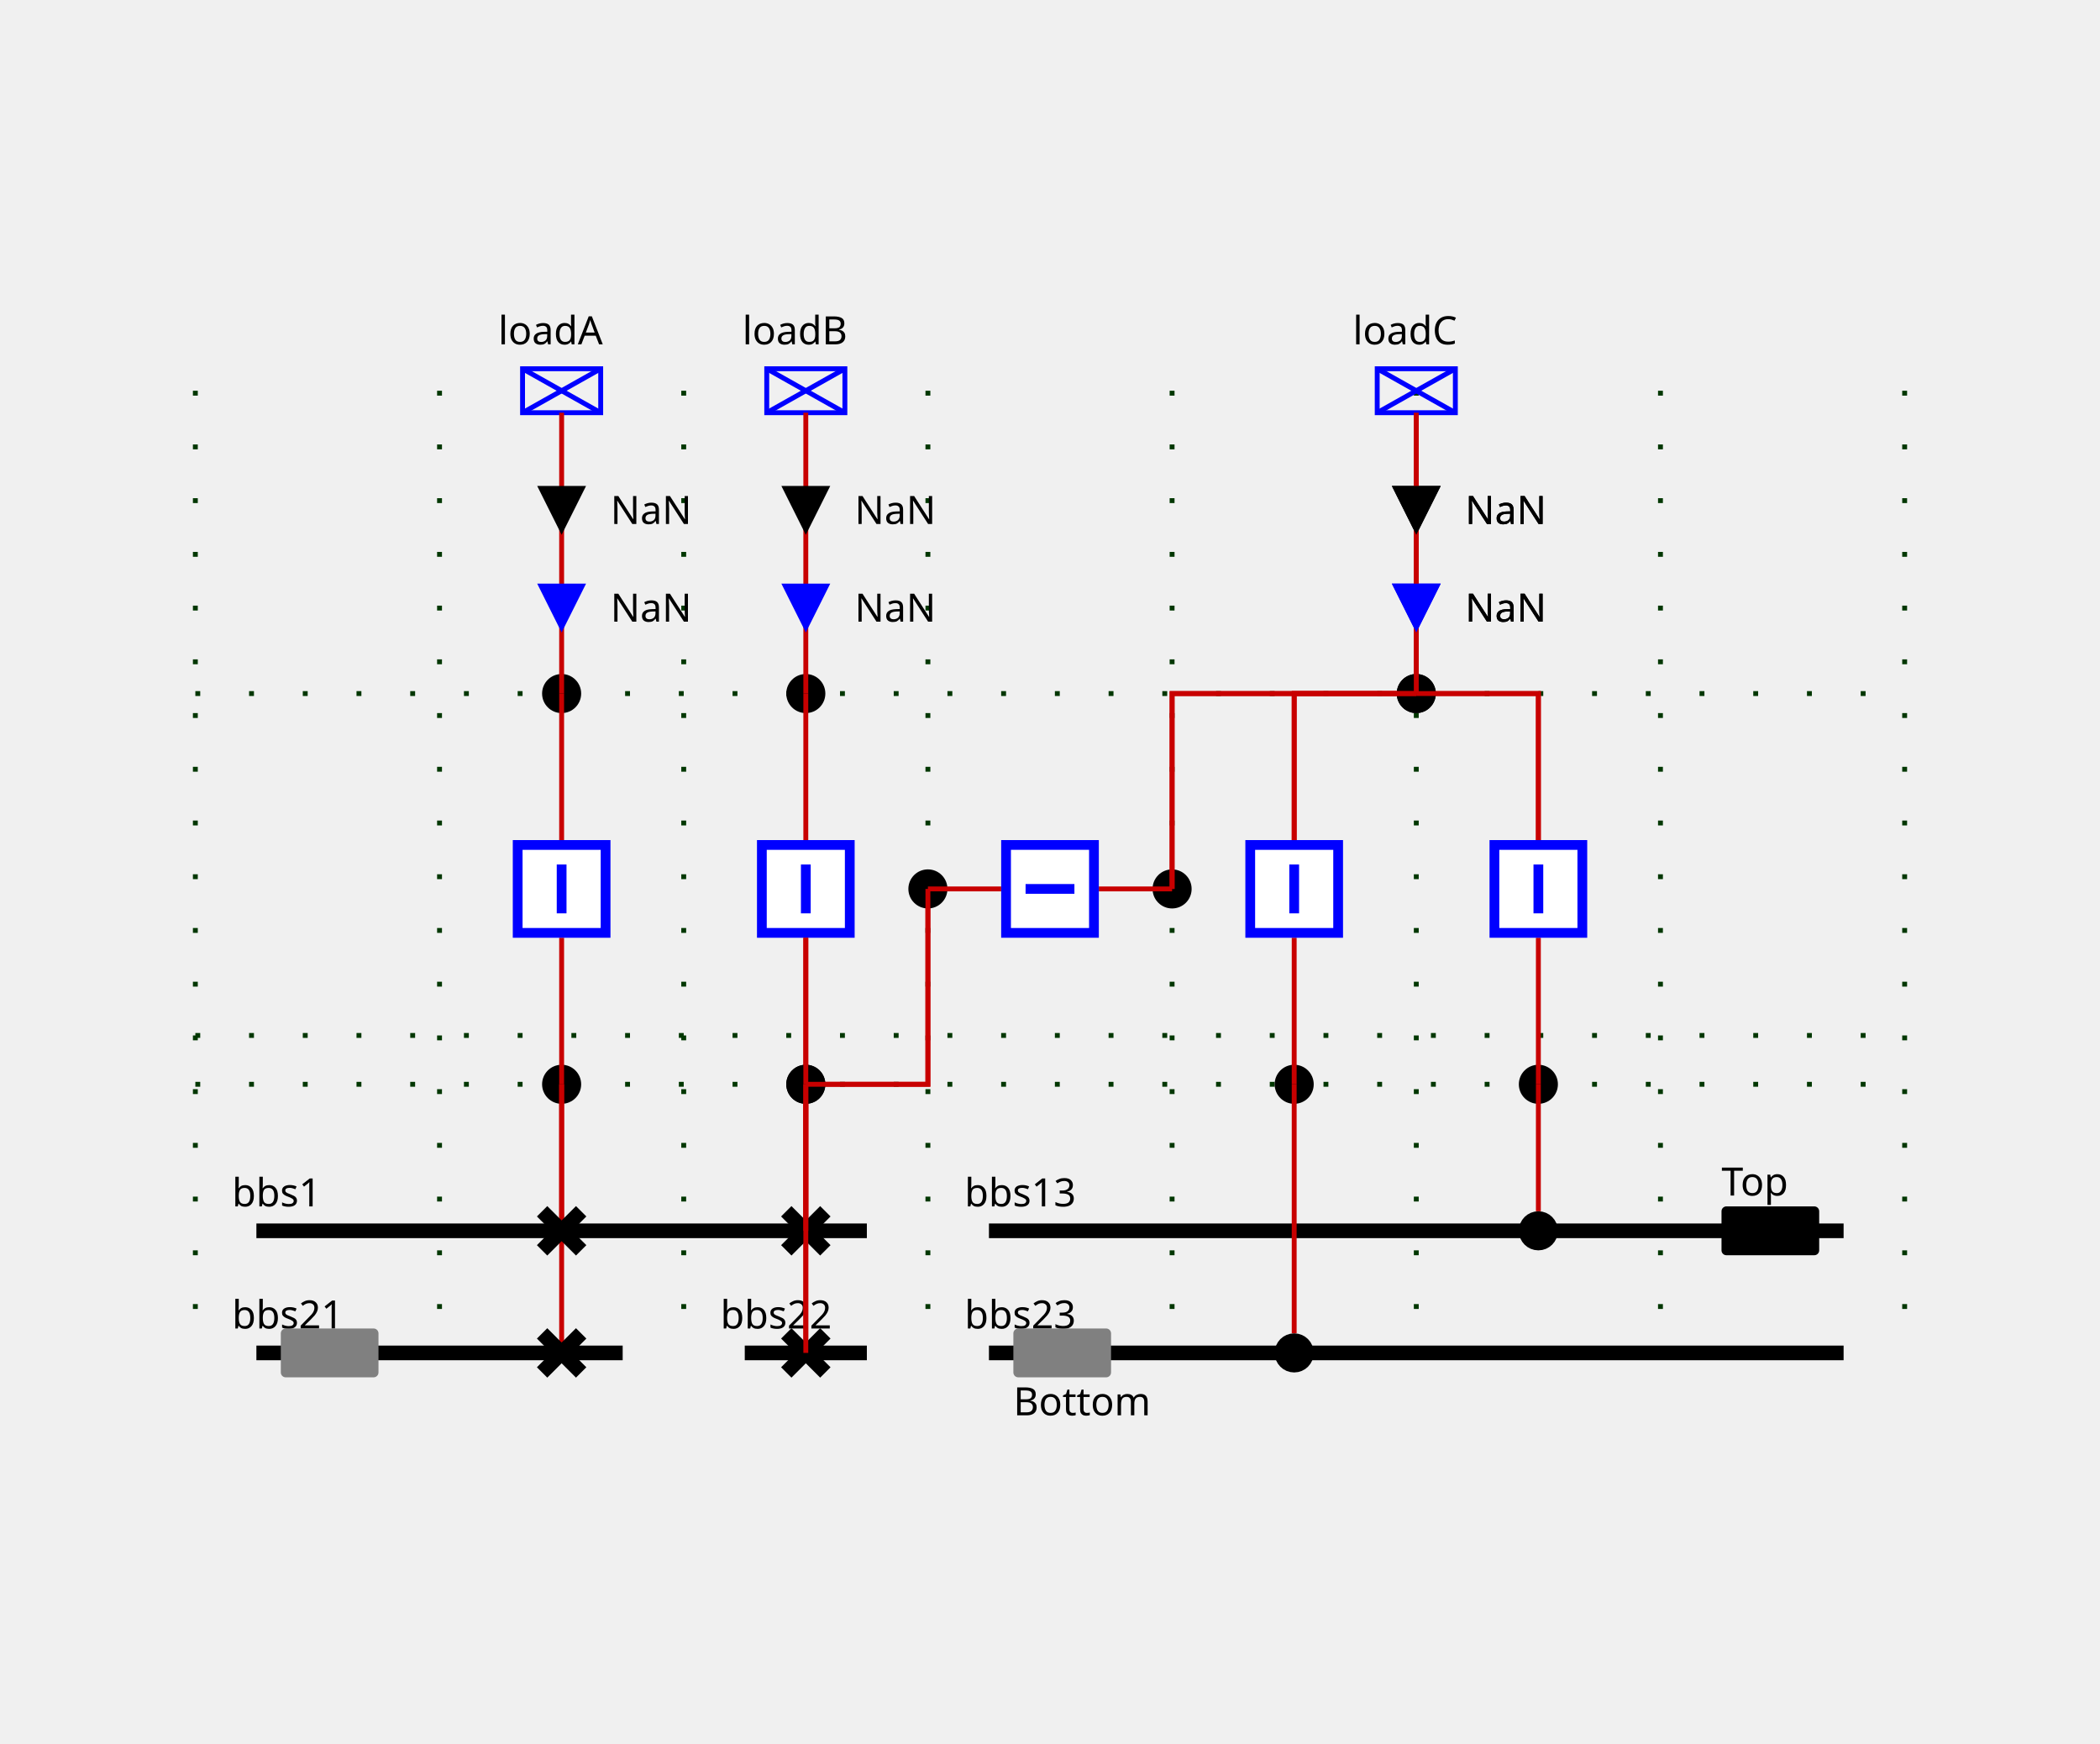
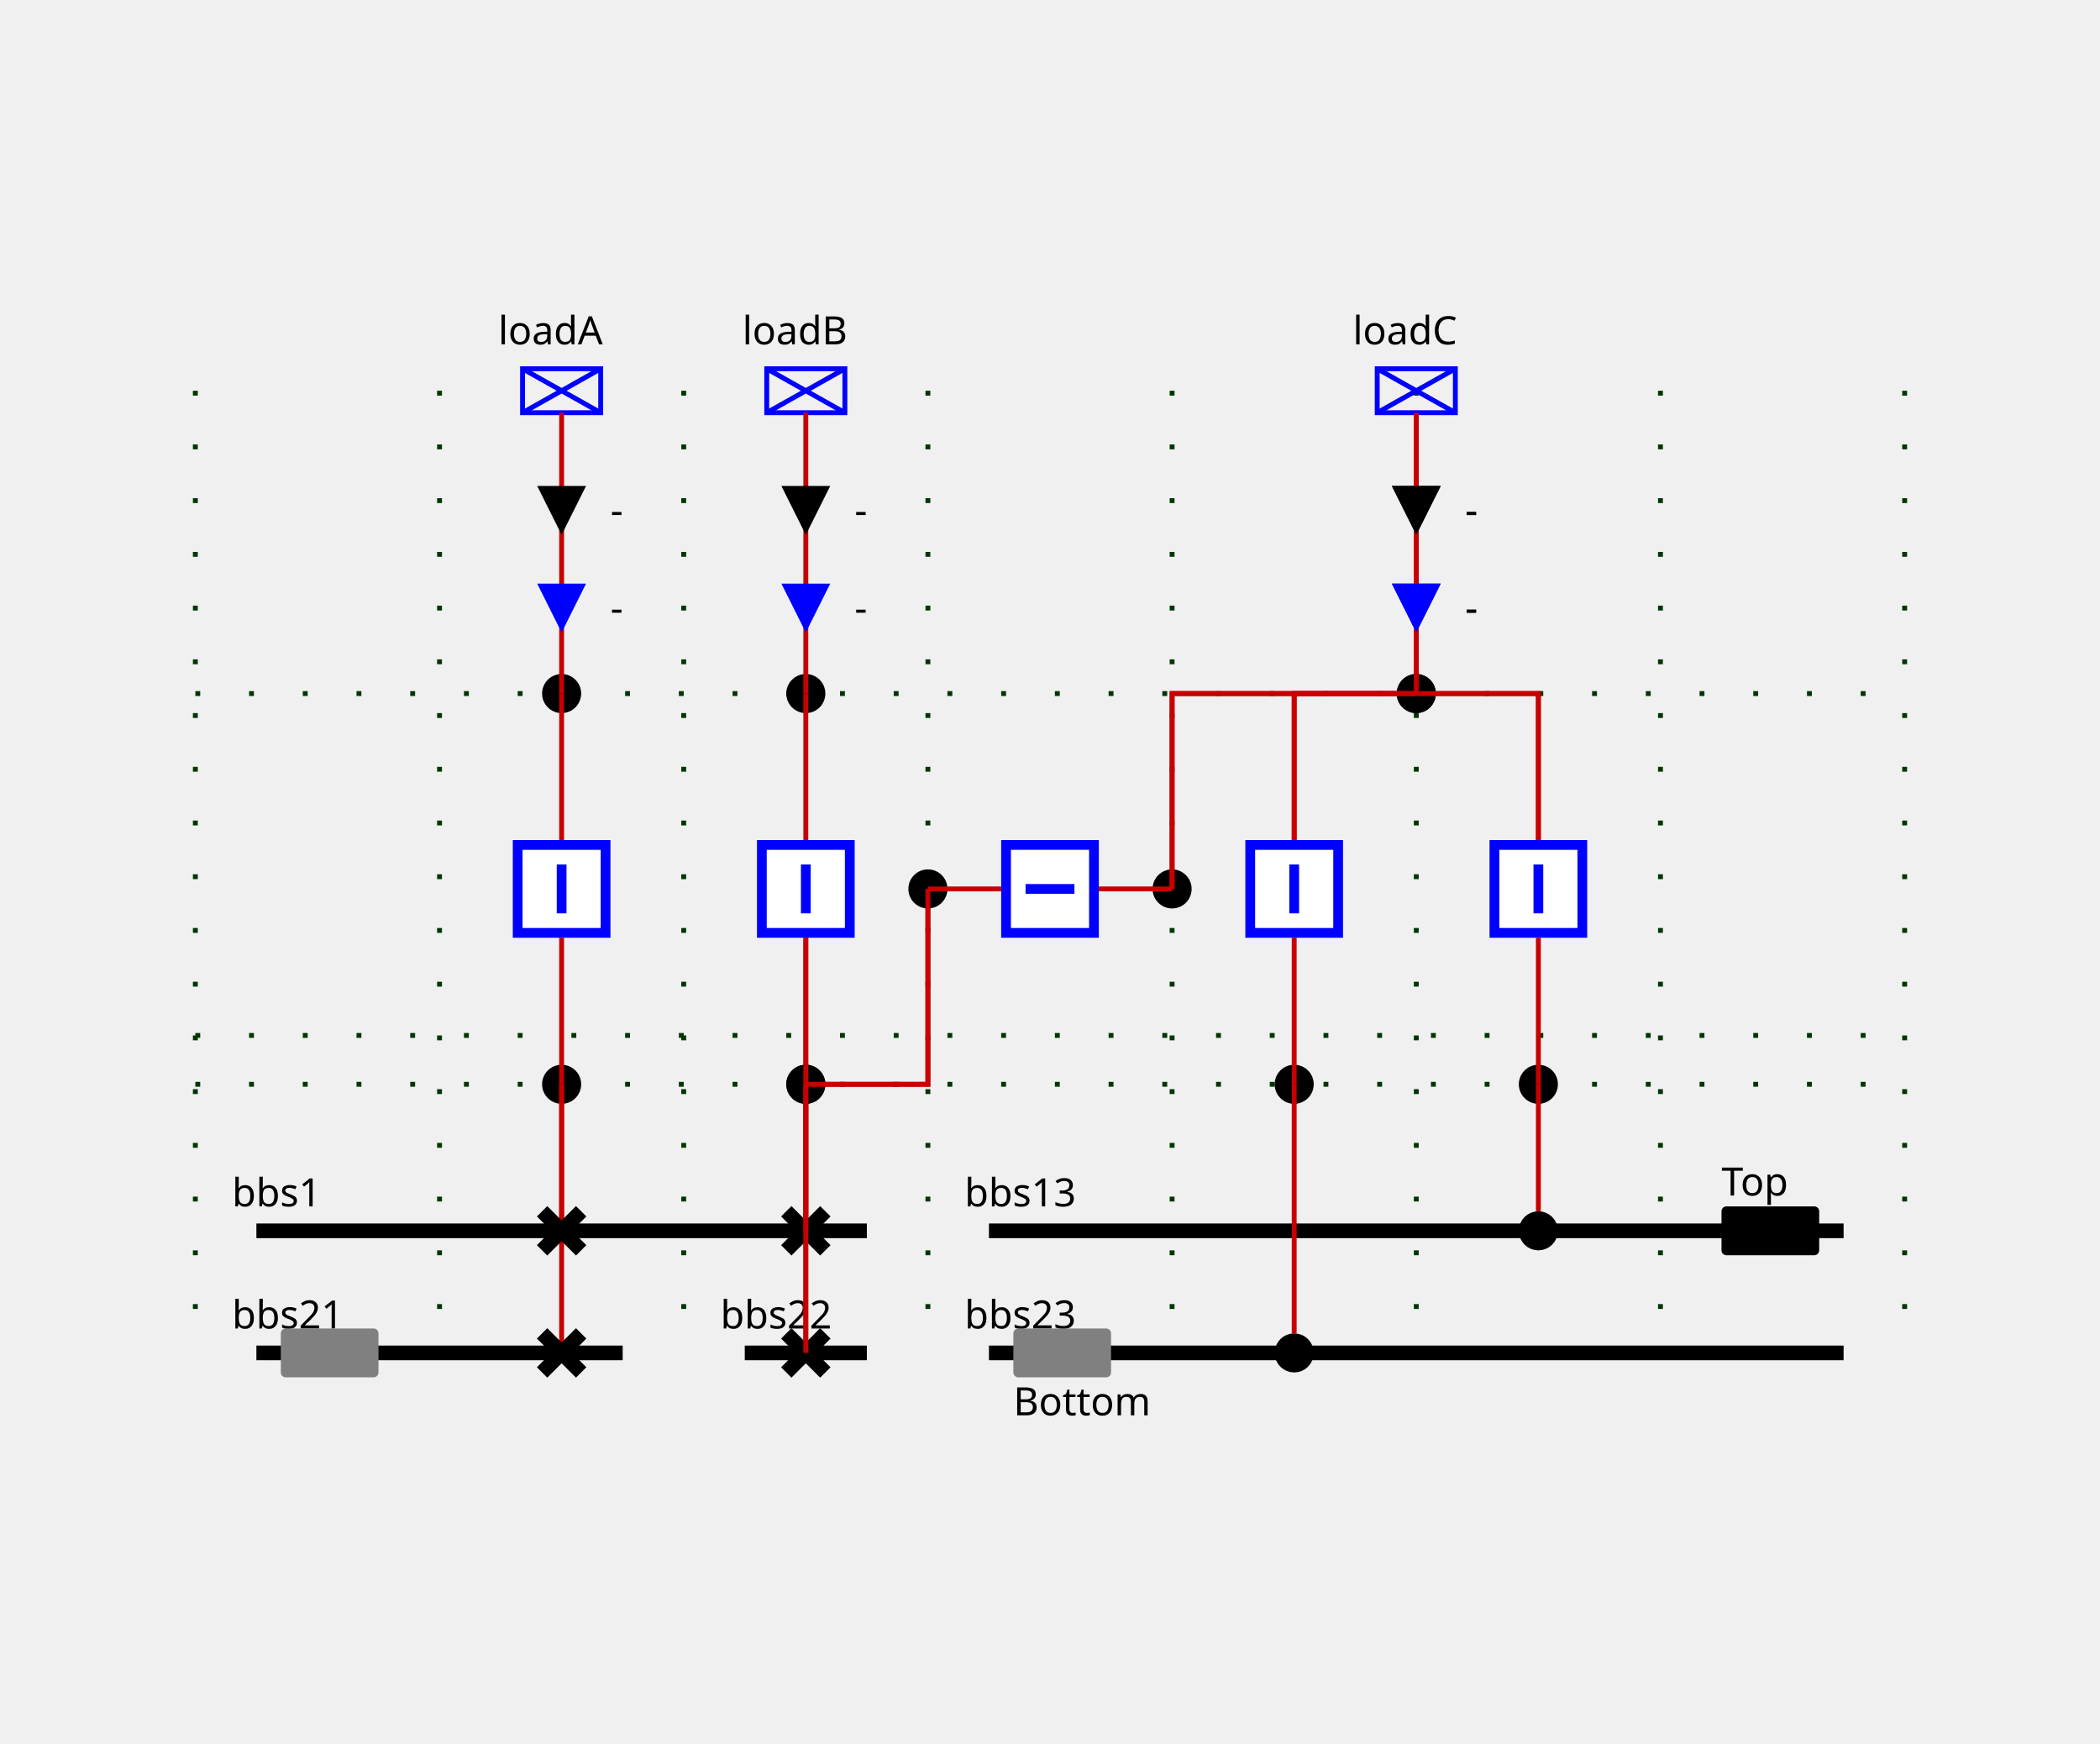
<svg xmlns="http://www.w3.org/2000/svg" height="357.0" viewBox="0 0 430.0 357.0" width="430.0">
  <style>
/* ----------------------------------------------------------------------- */
/* File: tautologies.css ------------------------------------------------- */
.sld-out .sld-arrow-in {visibility: hidden}
.sld-in .sld-arrow-out {visibility: hidden}
.sld-closed .sld-sw-open {visibility: hidden}
.sld-open .sld-sw-closed {visibility: hidden}
.sld-hidden-node {visibility: hidden}
.sld-top-feeder .sld-label {dominant-baseline: auto}
.sld-bottom-feeder .sld-label {dominant-baseline: hanging}
.sld-arrow-p .sld-label {dominant-baseline: middle}
.sld-arrow-q .sld-label {dominant-baseline: middle}
/* ----------------------------------------------------------------------- */
/* File : components.css ------------------------------------------------- */
/* Stroke black */
.sld-disconnector {stroke-width: 3; stroke: black; fill: none}
/* Stroke blue */
.sld-breaker {stroke-width: 2; stroke: blue; fill:white}
/* Stroke --sld-vl-color with fallback black */
.sld-bus-connection {stroke: var(--sld-vl-color, black); stroke-width: 4; fill: none}
.sld-busbar-section {stroke: var(--sld-vl-color, black); stroke-width: 3; fill: none}
/* Stroke --sld-vl-color with fallback red */
.sld-wire {stroke: var(--sld-vl-color, #c80000); fill: none}
/* Stroke --sld-vl-color with fallback blue */
.sld-load-break-switch {stroke: var(--sld-vl-color, blue); fill: none}
.sld-load {stroke: var(--sld-vl-color, blue); fill: none}
.sld-generator {stroke: var(--sld-vl-color, blue); fill: none}
.sld-two-wt {stroke: var(--sld-vl-color, blue); fill: none}
.sld-three-wt {stroke: var(--sld-vl-color, blue); fill: none}
.sld-winding {stroke: var(--sld-vl-color, blue); fill: none}
.sld-capacitor {stroke: var(--sld-vl-color, blue); fill: none}
.sld-inductor {stroke: var(--sld-vl-color, blue); fill: none}
.sld-pst {stroke: var(--sld-vl-color, blue); fill: none}
.sld-pst-arrow {stroke: black; fill: none}
.sld-svc {stroke: var(--sld-vl-color, blue); fill: none}
.sld-vsc {stroke: var(--sld-vl-color, blue); font-size: 7.43px; fill: none}
/* Stroke none &amp; fill: --sld-vl-color */
.sld-node-infos {stroke: none; fill: var(--sld-vl-color, black)}
/* Stroke none &amp; fill: black */
.sld-label {stroke: none; fill: black; font: 8px "Verdana"}
.sld-graph-label {stroke: none; fill: black; font: 12px "Verdana"}
.sld-node {stroke: none; fill: black}
.sld-flash {stroke: none; fill: black}
.sld-lock {stroke: none; fill: black}
/* Specific */
.sld-grid {stroke: #003700; stroke-dasharray: 1,10}
.sld-arrow-p {fill:black}
.sld-arrow-q {fill:blue}
.sld-frame {fill: var(--sld-background-color, transparent)}
/* Stroke maroon for fictitious switch */
.sld-breaker.sld-fictitious {stroke: maroon}
.sld-disconnector.sld-fictitious {stroke: maroon}
.sld-load-break-switch.sld-fictitious {stroke: maroon}
.sld-busbar-section.sld-fictitious {stroke: var(--sld-vl-color, #c80000); stroke-width: 1}
/* ----------------------------------------------------------------------- */
/* File : components.css ------------------------------------------------- */
.sld-voltage-indicator .sld-label {dominant-baseline: middle}
.sld-voltage-indicator .sld-unpowered {stroke: none; fill: grey}
.sld-voltage-indicator .sld-powered {stroke: none; fill: var(--sld-vl-color, black)}
.sld-powered .sld-unpowered {visibility: hidden}
.sld-unpowered .sld-powered {visibility: hidden}
</style>
  <rect class="sld-frame" height="100%" width="100%" />
  <g>
    <g class="sld-grid" id="GRID_vl1">
      <line x1="40.0" x2="40.0" y1="80.0" y2="277.0" />
      <line x1="90.0" x2="90.0" y1="80.0" y2="277.0" />
      <line x1="140.0" x2="140.0" y1="80.0" y2="277.0" />
      <line x1="190.0" x2="190.0" y1="80.0" y2="277.0" />
      <line x1="240.0" x2="240.0" y1="80.0" y2="277.0" />
      <line x1="290.0" x2="290.0" y1="80.0" y2="277.0" />
      <line x1="340.0" x2="340.0" y1="80.0" y2="277.0" />
      <line x1="390.0" x2="390.0" y1="80.0" y2="277.0" />
      <line x1="40.0" x2="390.0" y1="222.0" y2="222.0" />
      <line x1="40.0" x2="390.0" y1="212.0" y2="212.0" />
      <line x1="40.0" x2="390.0" y1="142.0" y2="142.0" />
    </g>
    <g class="sld-busbar-section" id="idbbs1" transform="translate(52.5,252.0)">
      <line x1="0" x2="125.0" y1="0" y2="0" />
      <text class="sld-label" id="bbs1_NW_LABEL" x="-5.0" y="-5.0">bbs1</text>
    </g>
    <g class="sld-busbar-section" id="idbbs21" transform="translate(52.5,277.0)">
      <line x1="0" x2="75.0" y1="0" y2="0" />
      <text class="sld-label" id="bbs21_NW_LABEL" x="-5.0" y="-5.0">bbs21</text>
      <g class="sld-voltage-indicator sld-unpowered" id="idbbs21_VOLTAGE_INDICATOR" transform="translate(5.0,-5.0)">
        <rect class="sld-powered" height="10" rx="1" ry="1" width="20" />
        <rect class="sld-unpowered" height="10" rx="1" ry="1" width="20" />
      </g>
    </g>
    <g class="sld-busbar-section" id="idbbs22" transform="translate(152.5,277.0)">
      <line x1="0" x2="25.0" y1="0" y2="0" />
      <text class="sld-label" id="bbs22_NW_LABEL" x="-5.0" y="-5.0">bbs22</text>
    </g>
    <g class="sld-busbar-section" id="idbbs13" transform="translate(202.5,252.0)">
      <line x1="0" x2="175.0" y1="0" y2="0" />
      <text class="sld-label" id="bbs13_NW_LABEL" x="-5.0" y="-5.0">bbs13</text>
      <g class="sld-voltage-indicator sld-powered" id="idbbs13_VOLTAGE_INDICATOR" transform="translate(150.0,-5.0)">
        <rect class="sld-powered" height="10" rx="1" ry="1" width="20" />
        <rect class="sld-unpowered" height="10" rx="1" ry="1" width="20" />
        <text class="sld-label" x="0.0" y="-5.0">Top</text>
      </g>
    </g>
    <g class="sld-busbar-section" id="idbbs23" transform="translate(202.5,277.0)">
      <line x1="0" x2="175.0" y1="0" y2="0" />
      <text class="sld-label" id="bbs23_NW_LABEL" x="-5.0" y="-5.0">bbs23</text>
      <g class="sld-voltage-indicator sld-unpowered" id="idbbs23_VOLTAGE_INDICATOR" transform="translate(5.0,-5.0)">
        <rect class="sld-powered" height="10" rx="1" ry="1" width="20" />
        <rect class="sld-unpowered" height="10" rx="1" ry="1" width="20" />
        <text class="sld-label" x="0.0" y="15.0">Bottom</text>
      </g>
    </g>
    <g class="cell idEXTERN_32_0" id="idEXTERN_32_0">
      <g class="sld-node sld-fictitious" id="idINTERNAL_95_vl1_95_3" transform="translate(111.0,218.0)">
        <circle cx="4" cy="4" r="4" />
      </g>
      <g class="sld-node sld-fictitious" id="idINTERNAL_95_vl1_95_loadA" transform="translate(111.0,138.0)">
        <circle cx="4" cy="4" r="4" />
      </g>
      <g class="sld-load sld-top-feeder" id="idloadA" transform="translate(107.0,75.5)">
        <rect height="9" width="16" />
        <line x1="0" x2="16" y1="0" y2="9" />
        <line x1="16" x2="0" y1="0" y2="9" />
        <text class="sld-label" id="loadA_N_LABEL" x="-5.0" y="-5.0">loadA</text>
      </g>
      <g class="sld-wire" id="_95_vl1_95_d1_95_INTERNAL_95_vl1_95_3">
        <polyline points="115.0,252.0,115.0,222.0" />
      </g>
      <g class="sld-wire" id="_95_vl1_95_INTERNAL_95_vl1_95_3_95_fA">
        <polyline points="115.0,222.0,115.0,192.0" />
      </g>
      <g class="sld-wire" id="_95_vl1_95_d2_95_INTERNAL_95_vl1_95_3">
        <polyline points="115.0,277.0,115.0,222.0" />
      </g>
      <g class="sld-wire" id="_95_vl1_95_fA_95_INTERNAL_95_vl1_95_loadA">
        <polyline points="115.0,172.0,115.0,142.0" />
      </g>
      <g class="sld-wire" id="_95_vl1_95_INTERNAL_95_vl1_95_loadA_95_loadA">
        <polyline points="115.0,142.0,115.0,84.5" />
      </g>
      <g class="sld-arrow-p sld-in" id="idloadA_ARROW_ACTIVE" transform="translate(110.0,99.5)">
        <polygon class="sld-arrow-in" points="0,0 10,0 5,10" />
        <polygon class="sld-arrow-out" points="5,0 10,10 0,10" />
-         <text class="sld-label" x="15.0" y="5.0">NaN</text>
+         <text class="sld-label" x="15.0" y="5.0">-</text>
      </g>
      <g class="sld-arrow-q sld-in" id="idloadA_ARROW_REACTIVE" transform="translate(110.0,119.5)">
        <polygon class="sld-arrow-in" points="0,0 10,0 5,10" />
        <polygon class="sld-arrow-out" points="5,0 10,10 0,10" />
-         <text class="sld-label" x="15.0" y="5.0">NaN</text>
+         <text class="sld-label" x="15.0" y="5.0">-</text>
      </g>
      <g class="sld-disconnector sld-closed" id="idd1" transform="translate(111.0,248.0)">
        <path class="sld-sw-closed" d="M0,0 8,8 M8,0 0,8" />
        <path class="sld-sw-open" d="M8,0 0,8" />
      </g>
      <g class="sld-breaker sld-closed" id="idfA" transform="translate(105.0,172.0)">
        <path class="sld-sw-closed" d="M1,1 V19 H19 V1z M10,5 V15" />
        <path class="sld-sw-open" d="M1,1 V19 H19 V1z M5,10 H15" />
      </g>
      <g class="sld-disconnector sld-closed" id="idd2" transform="translate(111.0,273.0)">
        <path class="sld-sw-closed" d="M0,0 8,8 M8,0 0,8" />
        <path class="sld-sw-open" d="M8,0 0,8" />
      </g>
    </g>
    <g class="cell idEXTERN_32_1" id="idEXTERN_32_1">
      <g class="sld-node sld-fictitious" id="idINTERNAL_95_vl1_95_5" transform="translate(161.0,218.0)">
        <circle cx="4" cy="4" r="4" />
      </g>
      <g class="sld-node sld-fictitious" id="idINTERNAL_95_vl1_95_loadB" transform="translate(161.0,138.0)">
        <circle cx="4" cy="4" r="4" />
      </g>
      <g class="sld-load sld-top-feeder" id="idloadB" transform="translate(157.0,75.5)">
        <rect height="9" width="16" />
        <line x1="0" x2="16" y1="0" y2="9" />
        <line x1="16" x2="0" y1="0" y2="9" />
        <text class="sld-label" id="loadB_N_LABEL" x="-5.0" y="-5.0">loadB</text>
      </g>
      <g class="sld-wire" id="_95_vl1_95_INTERNAL_95_vl1_95_5_95_fB">
        <polyline points="165.0,222.0,165.0,192.0" />
      </g>
      <g class="sld-wire" id="_95_vl1_95_b1_95_INTERNAL_95_vl1_95_5">
        <polyline points="165.0,277.0,165.0,222.0" />
      </g>
      <g class="sld-wire" id="_95_vl1_95_b2_95_INTERNAL_95_vl1_95_5">
        <polyline points="165.0,252.0,165.0,222.0" />
      </g>
      <g class="sld-wire" id="_95_vl1_95_INTERNAL_95_vl1_95_5_95_INTERNAL_95_vl1_95_Shunt_32_2_46_1">
        <polyline points="165.0,222.0,190.0,222.0,190.0,182.0" />
      </g>
      <g class="sld-wire" id="_95_vl1_95_fB_95_INTERNAL_95_vl1_95_loadB">
        <polyline points="165.0,172.0,165.0,142.0" />
      </g>
      <g class="sld-wire" id="_95_vl1_95_INTERNAL_95_vl1_95_loadB_95_loadB">
        <polyline points="165.0,142.0,165.0,84.5" />
      </g>
      <g class="sld-arrow-p sld-in" id="idloadB_ARROW_ACTIVE" transform="translate(160.0,99.5)">
        <polygon class="sld-arrow-in" points="0,0 10,0 5,10" />
        <polygon class="sld-arrow-out" points="5,0 10,10 0,10" />
-         <text class="sld-label" x="15.0" y="5.0">NaN</text>
+         <text class="sld-label" x="15.0" y="5.0">-</text>
      </g>
      <g class="sld-arrow-q sld-in" id="idloadB_ARROW_REACTIVE" transform="translate(160.0,119.5)">
        <polygon class="sld-arrow-in" points="0,0 10,0 5,10" />
        <polygon class="sld-arrow-out" points="5,0 10,10 0,10" />
-         <text class="sld-label" x="15.0" y="5.0">NaN</text>
+         <text class="sld-label" x="15.0" y="5.0">-</text>
      </g>
      <g class="sld-breaker sld-closed" id="idfB" transform="translate(155.0,172.0)">
        <path class="sld-sw-closed" d="M1,1 V19 H19 V1z M10,5 V15" />
        <path class="sld-sw-open" d="M1,1 V19 H19 V1z M5,10 H15" />
      </g>
      <g class="sld-disconnector sld-closed" id="idb1" transform="translate(161.0,273.0)">
        <path class="sld-sw-closed" d="M0,0 8,8 M8,0 0,8" />
        <path class="sld-sw-open" d="M8,0 0,8" />
      </g>
      <g class="sld-disconnector sld-closed" id="idb2" transform="translate(161.0,248.0)">
        <path class="sld-sw-closed" d="M0,0 8,8 M8,0 0,8" />
        <path class="sld-sw-open" d="M8,0 0,8" />
      </g>
    </g>
    <g class="cell idSHUNT_32_2" id="idSHUNT_32_2">
      <g class="sld-node sld-fictitious" id="idINTERNAL_95_vl1_95_5" transform="translate(161.0,218.0)">
        <circle cx="4" cy="4" r="4" />
      </g>
      <g class="sld-node sld-fictitious" id="idINTERNAL_95_vl1_95_Shunt_32_2_46_1" transform="translate(186.0,178.0)">
        <circle cx="4" cy="4" r="4" />
      </g>
      <g class="sld-node sld-fictitious" id="idINTERNAL_95_vl1_95_Shunt_32_2_46_2" transform="translate(236.0,178.0)">
        <circle cx="4" cy="4" r="4" />
      </g>
      <g class="sld-node sld-fictitious" id="idINTERNAL_95_vl1_95_loadC" transform="translate(286.0,138.0)">
        <circle cx="4" cy="4" r="4" />
      </g>
      <g class="sld-wire" id="_95_vl1_95_INTERNAL_95_vl1_95_5_95_fB">
        <polyline points="165.0,222.0,165.0,192.0" />
      </g>
      <g class="sld-wire" id="_95_vl1_95_b1_95_INTERNAL_95_vl1_95_5">
        <polyline points="165.0,277.0,165.0,222.0" />
      </g>
      <g class="sld-wire" id="_95_vl1_95_b2_95_INTERNAL_95_vl1_95_5">
        <polyline points="165.0,252.0,165.0,222.0" />
      </g>
      <g class="sld-wire" id="_95_vl1_95_INTERNAL_95_vl1_95_5_95_INTERNAL_95_vl1_95_Shunt_32_2_46_1">
        <polyline points="165.0,222.0,190.0,222.0,190.0,182.0" />
      </g>
      <g class="sld-wire" id="_95_vl1_95_link_95_INTERNAL_95_vl1_95_Shunt_32_2_46_1">
        <polyline points="205.0,182.0,190.0,182.0" />
      </g>
      <g class="sld-wire" id="_95_vl1_95_link_95_INTERNAL_95_vl1_95_Shunt_32_2_46_2">
        <polyline points="225.0,182.0,240.0,182.0" />
      </g>
      <g class="sld-wire" id="_95_vl1_95_INTERNAL_95_vl1_95_loadC_95_INTERNAL_95_vl1_95_Shunt_32_2_46_2">
        <polyline points="290.0,142.0,240.0,142.0,240.0,182.0" />
      </g>
      <g class="sld-wire" id="_95_vl1_95_c1_95_INTERNAL_95_vl1_95_loadC">
        <polyline points="265.0,172.0,265.0,142.0,290.0,142.0" />
      </g>
      <g class="sld-wire" id="_95_vl1_95_c2_95_INTERNAL_95_vl1_95_loadC">
        <polyline points="315.0,172.0,315.0,142.0,290.0,142.0" />
      </g>
      <g class="sld-wire" id="_95_vl1_95_INTERNAL_95_vl1_95_loadC_95_loadC">
        <polyline points="290.0,142.0,290.0,84.5" />
      </g>
      <g class="sld-arrow-p sld-in" id="idloadC_ARROW_ACTIVE" transform="translate(285.0,99.5)">
        <polygon class="sld-arrow-in" points="0,0 10,0 5,10" />
        <polygon class="sld-arrow-out" points="5,0 10,10 0,10" />
-         <text class="sld-label" x="15.0" y="5.0">NaN</text>
+         <text class="sld-label" x="15.0" y="5.0">-</text>
      </g>
      <g class="sld-arrow-q sld-in" id="idloadC_ARROW_REACTIVE" transform="translate(285.0,119.5)">
        <polygon class="sld-arrow-in" points="0,0 10,0 5,10" />
        <polygon class="sld-arrow-out" points="5,0 10,10 0,10" />
-         <text class="sld-label" x="15.0" y="5.0">NaN</text>
+         <text class="sld-label" x="15.0" y="5.0">-</text>
      </g>
      <g class="sld-breaker sld-closed" id="idlink" transform="translate(205.0,172.0)">
        <path class="sld-sw-closed" d="M1,1 V19 H19 V1z M10,5 V15" transform="rotate(90.0,10.0,10.0)" />
        <path class="sld-sw-open" d="M1,1 V19 H19 V1z M5,10 H15" transform="rotate(90.0,10.0,10.0)" />
      </g>
    </g>
    <g class="cell idEXTERN_32_3" id="idEXTERN_32_3">
      <g class="sld-node sld-fictitious" id="idINTERNAL_95_vl1_95_loadC" transform="translate(286.0,138.0)">
        <circle cx="4" cy="4" r="4" />
      </g>
      <g class="sld-node sld-fictitious" id="idINTERNAL_95_vl1_95_c1" transform="translate(261.0,218.0)">
        <circle cx="4" cy="4" r="4" />
      </g>
      <g class="sld-node sld-fictitious" id="idINTERNAL_95_vl1_95_c2" transform="translate(311.0,218.0)">
        <circle cx="4" cy="4" r="4" />
      </g>
      <g class="sld-load sld-top-feeder" id="idloadC" transform="translate(282.0,75.5)">
        <rect height="9" width="16" />
        <line x1="0" x2="16" y1="0" y2="9" />
        <line x1="16" x2="0" y1="0" y2="9" />
        <text class="sld-label" id="loadC_N_LABEL" x="-5.0" y="-5.0">loadC</text>
      </g>
      <g class="sld-wire" id="_95_vl1_95_c1_95_INTERNAL_95_vl1_95_loadC">
        <polyline points="265.0,172.0,265.0,142.0,290.0,142.0" />
      </g>
      <g class="sld-wire" id="_95_vl1_95_c2_95_INTERNAL_95_vl1_95_loadC">
        <polyline points="315.0,172.0,315.0,142.0,290.0,142.0" />
      </g>
      <g class="sld-wire" id="_95_vl1_95_INTERNAL_95_vl1_95_loadC_95_loadC">
        <polyline points="290.0,142.0,290.0,84.5" />
      </g>
      <g class="sld-arrow-p sld-in" id="idloadC_ARROW_ACTIVE" transform="translate(285.0,99.5)">
        <polygon class="sld-arrow-in" points="0,0 10,0 5,10" />
        <polygon class="sld-arrow-out" points="5,0 10,10 0,10" />
-         <text class="sld-label" x="15.0" y="5.0">NaN</text>
+         <text class="sld-label" x="15.0" y="5.0">-</text>
      </g>
      <g class="sld-arrow-q sld-in" id="idloadC_ARROW_REACTIVE" transform="translate(285.0,119.5)">
        <polygon class="sld-arrow-in" points="0,0 10,0 5,10" />
        <polygon class="sld-arrow-out" points="5,0 10,10 0,10" />
-         <text class="sld-label" x="15.0" y="5.0">NaN</text>
+         <text class="sld-label" x="15.0" y="5.0">-</text>
      </g>
      <g class="sld-wire" id="_95_vl1_95_INTERNAL_95_vl1_95_loadC_95_INTERNAL_95_vl1_95_Shunt_32_2_46_2">
        <polyline points="290.0,142.0,240.0,142.0,240.0,182.0" />
      </g>
      <g class="sld-wire" id="_95_vl1_95_INTERNAL_95_vl1_95_c1_95_c1">
        <polyline points="265.0,222.0,265.0,192.0" />
      </g>
      <g class="sld-wire" id="_95_vl1_95_BUSCO_95_c1_95_INTERNAL_95_vl1_95_c1">
        <polyline points="265.0,273.0,265.0,222.0" />
      </g>
      <g class="sld-wire" id="_95_vl1_95_INTERNAL_95_vl1_95_c2_95_c2">
        <polyline points="315.0,222.0,315.0,192.0" />
      </g>
      <g class="sld-wire" id="_95_vl1_95_BUSCO_95_c2_95_INTERNAL_95_vl1_95_c2">
        <polyline points="315.0,248.0,315.0,222.0" />
      </g>
      <g class="sld-breaker sld-closed" id="idc1" transform="translate(255.0,172.0)">
        <path class="sld-sw-closed" d="M1,1 V19 H19 V1z M10,5 V15" />
        <path class="sld-sw-open" d="M1,1 V19 H19 V1z M5,10 H15" />
      </g>
      <g class="sld-bus-connection sld-fictitious" id="idBUSCO_95_c1" transform="translate(261.0,273.0)">
        <circle cx="4" cy="4" r="2" />
      </g>
      <g class="sld-breaker sld-closed" id="idc2" transform="translate(305.0,172.0)">
        <path class="sld-sw-closed" d="M1,1 V19 H19 V1z M10,5 V15" />
        <path class="sld-sw-open" d="M1,1 V19 H19 V1z M5,10 H15" />
      </g>
      <g class="sld-bus-connection sld-fictitious" id="idBUSCO_95_c2" transform="translate(311.0,248.0)">
        <circle cx="4" cy="4" r="2" />
      </g>
    </g>
  </g>
</svg>
